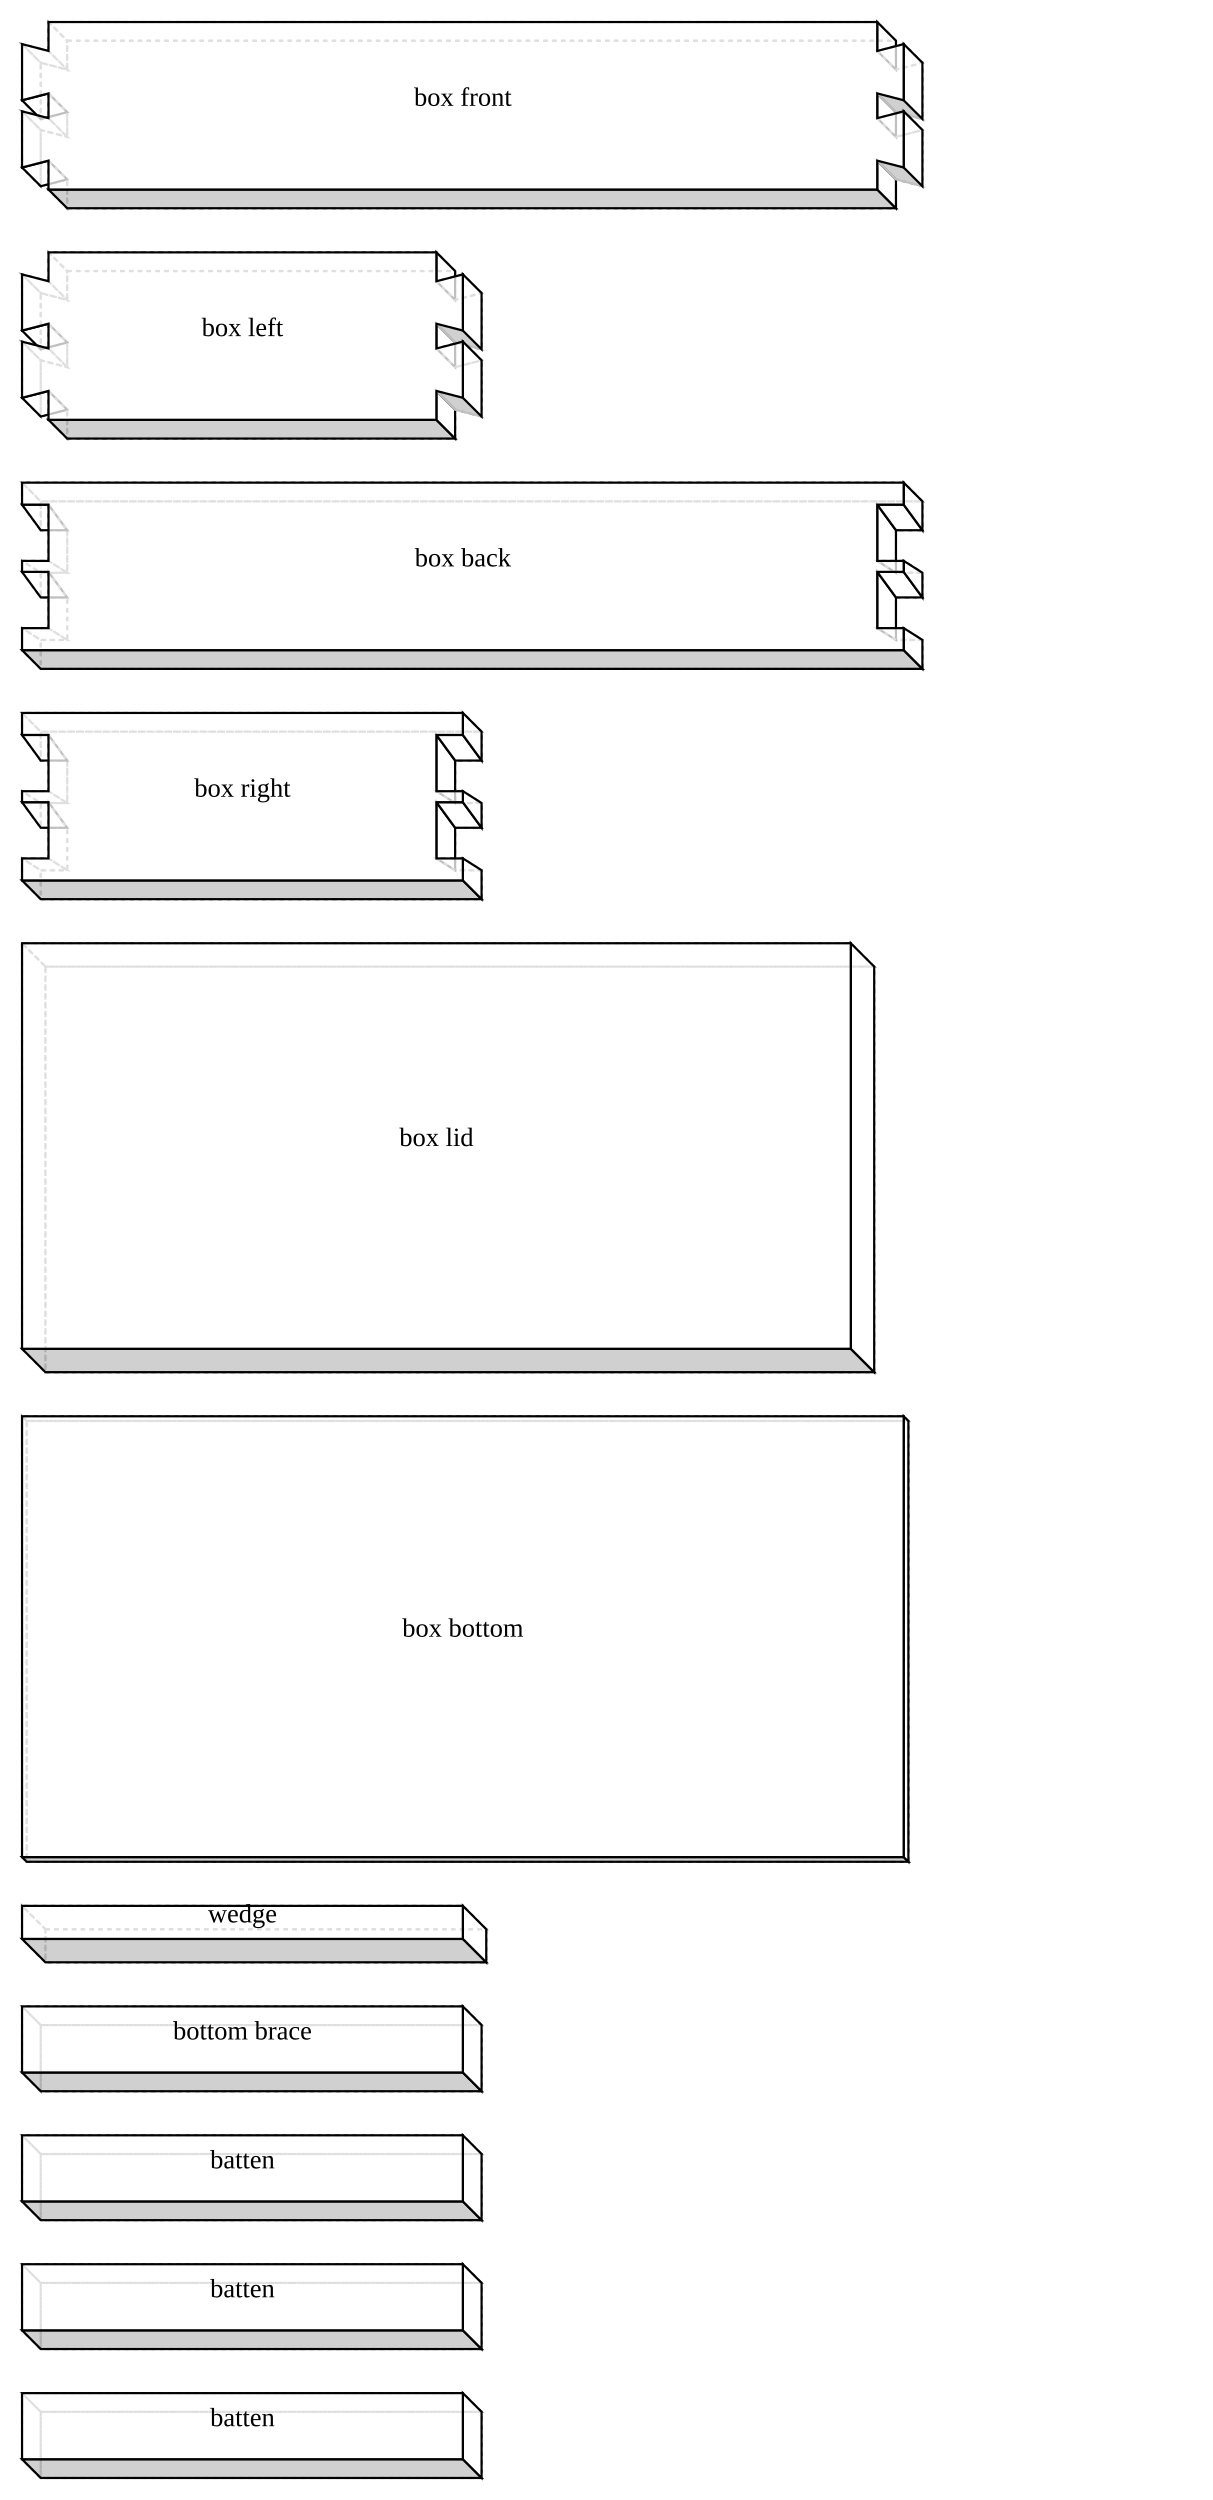
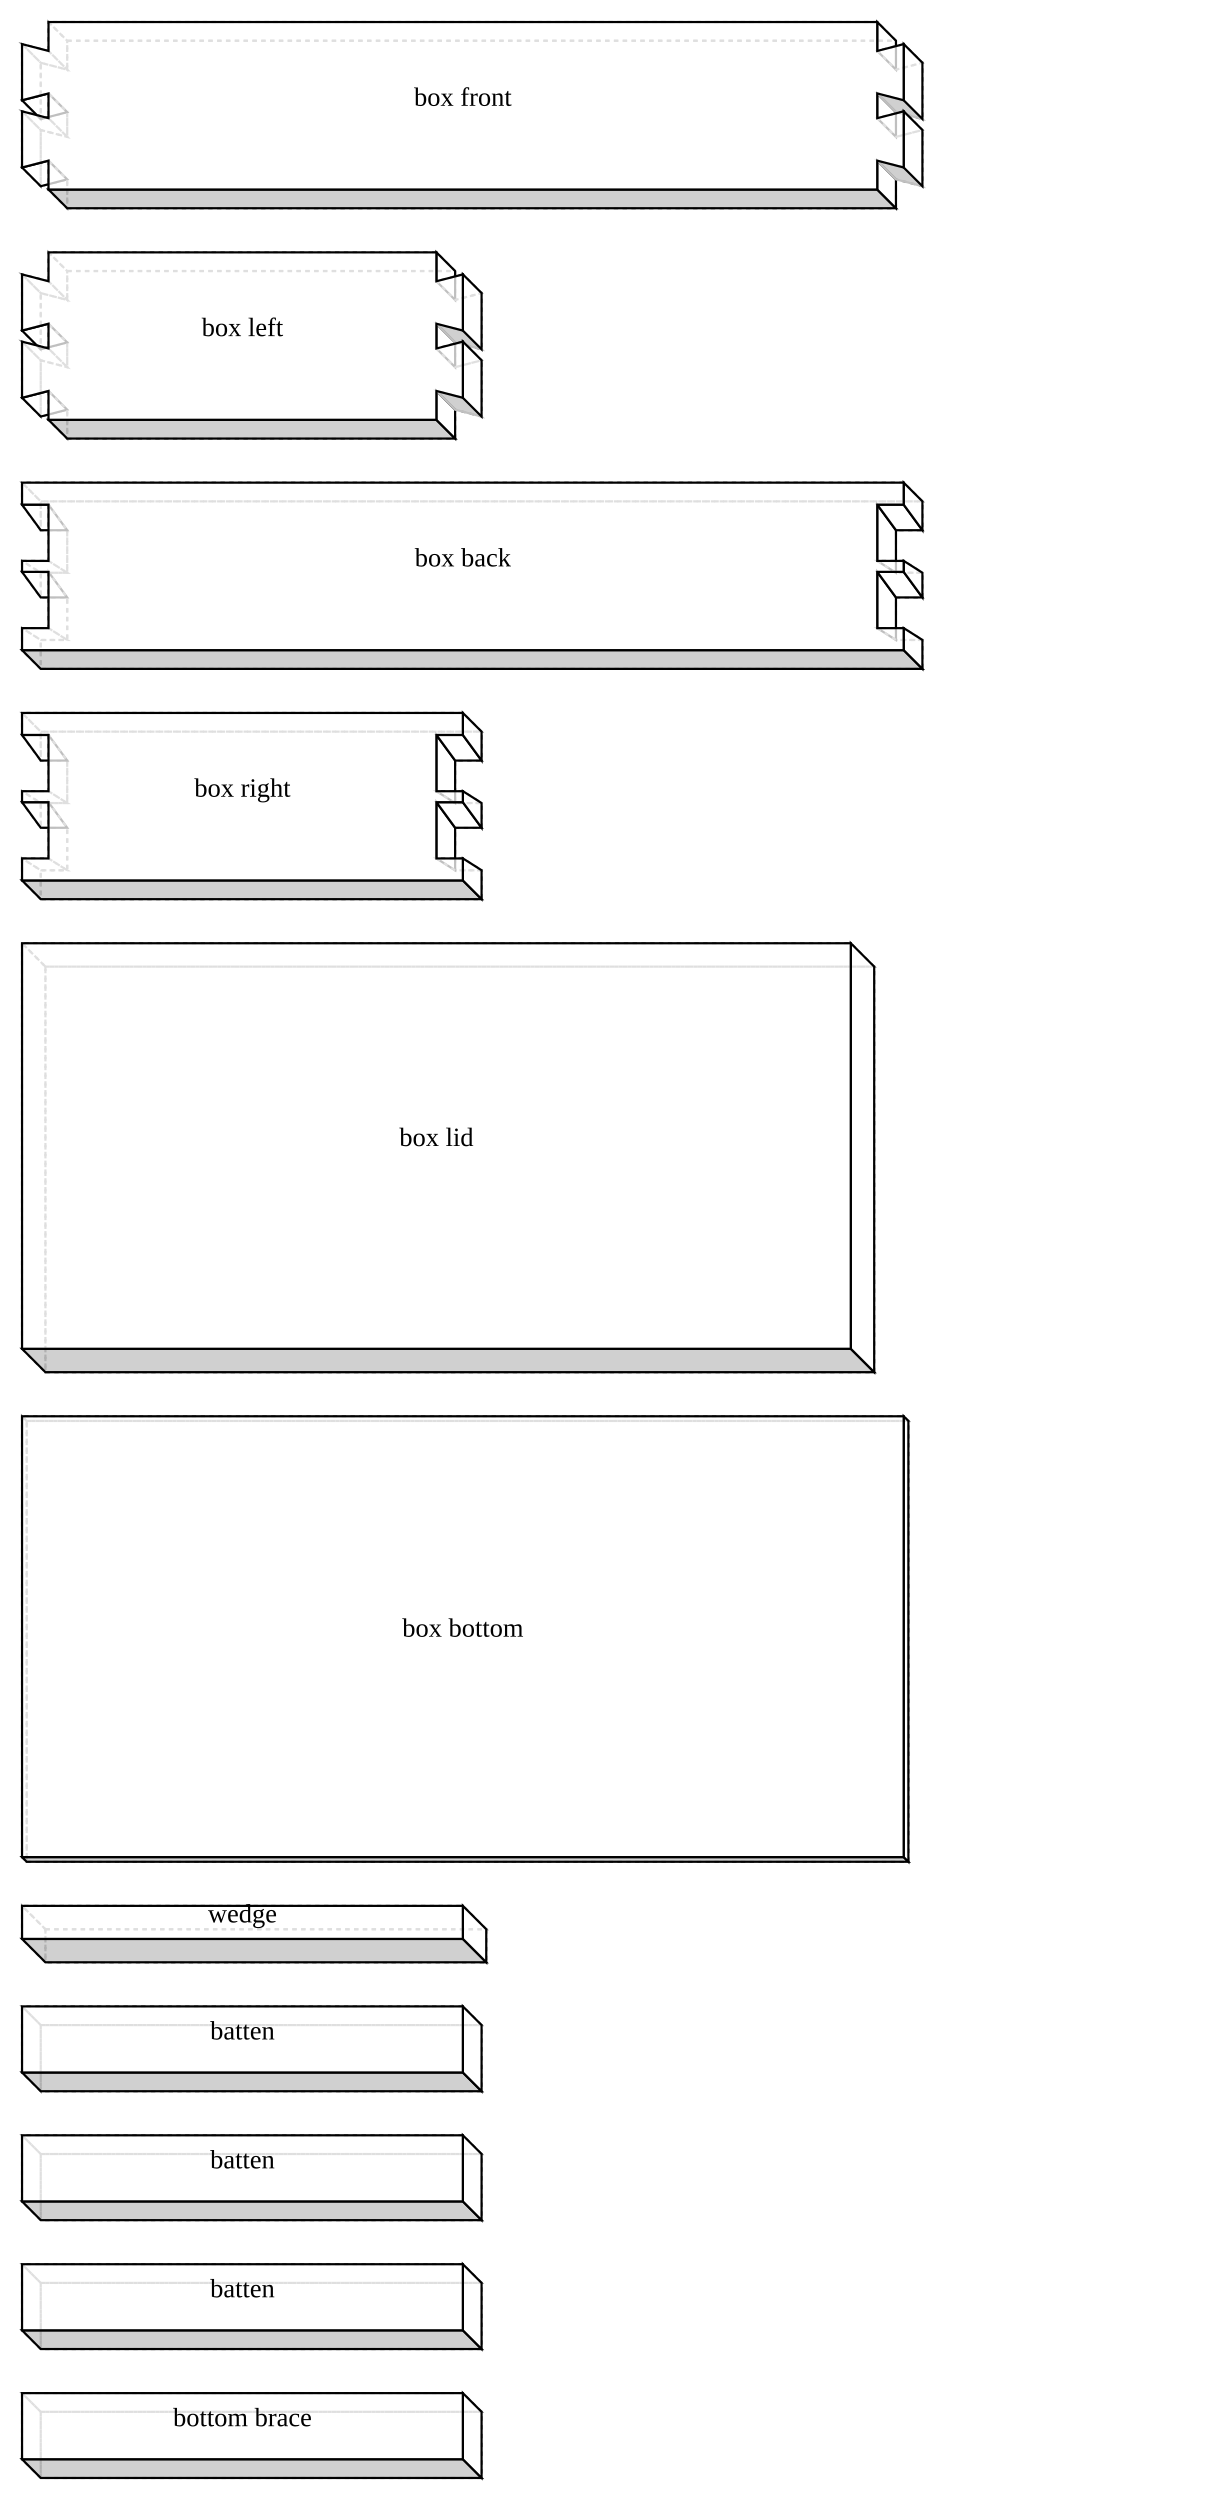
<svg xmlns="http://www.w3.org/2000/svg" width="1100" viewBox="0 0 550 1134.217">
  <polygon fill="none" stroke-width="1" stroke-dasharray="2" stroke="gray" points="406.475,94.485 406.475,81.369 418.485,84.473 418.485,58.998 406.475,62.101 406.475,50.869 418.485,53.973 418.485,53.973 418.485,28.498 418.485,28.498 406.475,31.601 406.475,18.485 30.495,18.485 30.495,31.601 18.485,28.498 18.485,28.498 18.485,53.973 18.485,53.973 30.495,50.869 30.495,62.101 18.485,58.998 18.485,84.473 30.495,81.369 30.495,94.485 30.495,94.485 406.475,94.485" />
  <polygon fill="none" stroke-width="1" stroke-dasharray="2" stroke="gray" points="10.0,19.99 10.0,45.51 18.485,53.995 18.485,28.475 10.0,19.99" />
  <polygon fill="none" stroke-width="1" stroke-dasharray="2" stroke="gray" points="10.0,50.49 10.0,76.01 18.485,84.495 18.485,58.975 10.0,50.49" />
  <polygon fill="none" stroke-width="1" stroke-dasharray="2" stroke="gray" points="18.485,28.485 30.485,31.591 22.0,23.106 10.0,20.0" />
  <polygon fill="rgba(255,255,255,0.75)" stroke-width="1" stroke-dasharray="" stroke="black" points="10.0,45.5 22.0,42.394 30.485,50.879 18.485,53.985" />
  <polygon fill="none" stroke-width="1" stroke-dasharray="2" stroke="gray" points="18.485,58.985 30.485,62.091 22.0,53.606 10.0,50.5" />
  <polygon fill="rgba(255,255,255,0.75)" stroke-width="1" stroke-dasharray="" stroke="black" points="10.0,76.0 22.0,72.894 30.485,81.379 18.485,84.485" />
  <polygon fill="none" stroke-width="1" stroke-dasharray="2" stroke="gray" points="22.0,23.116 30.485,31.601 30.485,18.485 22.0,10.0 22.0,23.116" />
  <polygon fill="none" stroke-width="1" stroke-dasharray="2" stroke="gray" points="22.0,42.384 22.0,53.616 30.485,62.101 30.485,50.869 22.0,42.384" />
  <polygon fill="none" stroke-width="1" stroke-dasharray="2" stroke="gray" points="22.0,72.884 22.0,86.0 30.485,94.485 30.485,81.369 22.0,72.884" />
  <polygon fill="none" stroke-width="1" stroke-dasharray="2" stroke="gray" points="397.99,10.0 22.01,10.0 22.01,10.0 30.495,18.485 406.475,18.485 397.99,10.0" />
  <polygon fill="rgba(192,192,192,0.75)" stroke-width="1" stroke-dasharray="" stroke="black" points="397.99,86.0 406.475,94.485 30.495,94.485 22.01,86.0 22.01,86.0 397.99,86.0" />
  <polygon fill="rgba(255,255,255,0.75)" stroke-width="1" stroke-dasharray="" stroke="black" points="406.485,31.601 398.0,23.116 398.0,10.0 406.485,18.485 406.485,31.601" />
  <polygon fill="rgba(255,255,255,0.75)" stroke-width="1" stroke-dasharray="" stroke="black" points="406.485,50.869 406.485,62.101 398.0,53.616 398.0,42.384 406.485,50.869" />
  <polygon fill="rgba(255,255,255,0.75)" stroke-width="1" stroke-dasharray="" stroke="black" points="406.485,81.369 406.485,94.485 398.0,86.0 398.0,72.884 406.485,81.369" />
  <polygon fill="none" stroke-width="1" stroke-dasharray="2" stroke="gray" points="410.0,20.0 398.0,23.106 406.485,31.591 418.485,28.485" />
  <polygon fill="rgba(192,192,192,0.75)" stroke-width="1" stroke-dasharray="" stroke="silver" points="418.485,53.985 406.485,50.879 398.0,42.394 410.0,45.5" />
  <polygon fill="none" stroke-width="1" stroke-dasharray="2" stroke="gray" points="410.0,50.5 398.0,53.606 406.485,62.091 418.485,58.985" />
  <polygon fill="rgba(192,192,192,0.75)" stroke-width="1" stroke-dasharray="" stroke="silver" points="418.485,84.485 406.485,81.379 398.0,72.894 410.0,76.0" />
  <polygon fill="rgba(255,255,255,0.75)" stroke-width="1" stroke-dasharray="" stroke="black" points="418.485,28.475 418.485,53.995 410.0,45.51 410.0,19.99 418.485,28.475" />
  <polygon fill="rgba(255,255,255,0.75)" stroke-width="1" stroke-dasharray="" stroke="black" points="418.485,58.975 418.485,84.495 410.0,76.01 410.0,50.49 418.485,58.975" />
  <polygon fill="rgba(255,255,255,0.75)" stroke-width="1" stroke-dasharray="" stroke="black" points="410.0,75.987 397.99,72.884 397.99,86.0 22.01,86.0 22.01,72.884 10.0,75.987 10.0,75.987 10.0,50.513 10.0,50.513 22.01,53.616 22.01,42.384 10.0,45.487 10.0,20.013 22.01,23.116 22.01,10.0 22.01,10.0 397.99,10.0 397.99,10.0 397.99,23.116 410.0,20.013 410.0,45.487 397.99,42.384 397.99,53.616 410.0,50.513 410.0,50.513 410.0,75.987" />
  <text style="" text-anchor="middle" x="210.0" y="48.0" fill="black">box front</text>
  <polygon fill="none" stroke-width="1" stroke-dasharray="2" stroke="gray" points="206.475,198.971 206.475,185.855 218.485,188.958 218.485,163.483 206.475,166.586 206.475,155.355 218.485,158.458 218.485,158.458 218.485,132.983 218.485,132.983 206.475,136.086 206.475,122.971 30.495,122.971 30.495,136.086 18.485,132.983 18.485,132.983 18.485,158.458 18.485,158.458 30.495,155.355 30.495,166.586 18.485,163.483 18.485,188.958 30.495,185.855 30.495,198.971 30.495,198.971 206.475,198.971" />
  <polygon fill="none" stroke-width="1" stroke-dasharray="2" stroke="gray" points="10.0,124.475 10.0,149.995 18.485,158.481 18.485,132.961 10.0,124.475" />
  <polygon fill="none" stroke-width="1" stroke-dasharray="2" stroke="gray" points="10.0,154.975 10.0,180.495 18.485,188.981 18.485,163.461 10.0,154.975" />
  <polygon fill="none" stroke-width="1" stroke-dasharray="2" stroke="gray" points="18.485,132.971 30.485,136.076 22.0,127.591 10.0,124.485" />
  <polygon fill="rgba(255,255,255,0.75)" stroke-width="1" stroke-dasharray="" stroke="black" points="10.0,149.985 22.0,146.879 30.485,155.365 18.485,158.471" />
  <polygon fill="none" stroke-width="1" stroke-dasharray="2" stroke="gray" points="18.485,163.471 30.485,166.576 22.0,158.091 10.0,154.985" />
  <polygon fill="rgba(255,255,255,0.75)" stroke-width="1" stroke-dasharray="" stroke="black" points="10.0,180.485 22.0,177.379 30.485,185.865 18.485,188.971" />
  <polygon fill="none" stroke-width="1" stroke-dasharray="2" stroke="gray" points="22.0,127.601 30.485,136.086 30.485,122.971 22.0,114.485 22.0,127.601" />
  <polygon fill="none" stroke-width="1" stroke-dasharray="2" stroke="gray" points="22.0,146.869 22.0,158.101 30.485,166.586 30.485,155.355 22.0,146.869" />
  <polygon fill="none" stroke-width="1" stroke-dasharray="2" stroke="gray" points="22.0,177.369 22.0,190.485 30.485,198.971 30.485,185.855 22.0,177.369" />
  <polygon fill="none" stroke-width="1" stroke-dasharray="2" stroke="gray" points="197.99,114.485 22.01,114.485 22.01,114.485 30.495,122.971 206.475,122.971 197.99,114.485" />
  <polygon fill="rgba(192,192,192,0.75)" stroke-width="1" stroke-dasharray="" stroke="black" points="197.99,190.485 206.475,198.971 30.495,198.971 22.01,190.485 22.01,190.485 197.99,190.485" />
  <polygon fill="rgba(255,255,255,0.75)" stroke-width="1" stroke-dasharray="" stroke="black" points="206.485,136.086 198.0,127.601 198.0,114.485 206.485,122.971 206.485,136.086" />
  <polygon fill="rgba(255,255,255,0.75)" stroke-width="1" stroke-dasharray="" stroke="black" points="206.485,155.355 206.485,166.586 198.0,158.101 198.0,146.869 206.485,155.355" />
  <polygon fill="rgba(255,255,255,0.75)" stroke-width="1" stroke-dasharray="" stroke="black" points="206.485,185.855 206.485,198.971 198.0,190.485 198.0,177.369 206.485,185.855" />
  <polygon fill="none" stroke-width="1" stroke-dasharray="2" stroke="gray" points="210.0,124.485 198.0,127.591 206.485,136.076 218.485,132.971" />
  <polygon fill="rgba(192,192,192,0.75)" stroke-width="1" stroke-dasharray="" stroke="silver" points="218.485,158.471 206.485,155.365 198.0,146.879 210.0,149.985" />
  <polygon fill="none" stroke-width="1" stroke-dasharray="2" stroke="gray" points="210.0,154.985 198.0,158.091 206.485,166.576 218.485,163.471" />
  <polygon fill="rgba(192,192,192,0.75)" stroke-width="1" stroke-dasharray="" stroke="silver" points="218.485,188.971 206.485,185.865 198.0,177.379 210.0,180.485" />
  <polygon fill="rgba(255,255,255,0.75)" stroke-width="1" stroke-dasharray="" stroke="black" points="218.485,132.961 218.485,158.481 210.0,149.995 210.0,124.475 218.485,132.961" />
  <polygon fill="rgba(255,255,255,0.75)" stroke-width="1" stroke-dasharray="" stroke="black" points="218.485,163.461 218.485,188.981 210.0,180.495 210.0,154.975 218.485,163.461" />
  <polygon fill="rgba(255,255,255,0.75)" stroke-width="1" stroke-dasharray="" stroke="black" points="210.0,180.473 197.99,177.369 197.99,190.485 22.01,190.485 22.01,177.369 10.0,180.473 10.0,180.473 10.0,154.998 10.0,154.998 22.01,158.101 22.01,146.869 10.0,149.973 10.0,124.498 22.01,127.601 22.01,114.485 22.01,114.485 197.99,114.485 197.99,114.485 197.99,127.601 210.0,124.498 210.0,149.973 197.99,146.869 197.99,158.101 210.0,154.998 210.0,154.998 210.0,180.473" />
  <text style="" text-anchor="middle" x="110.0" y="152.485" fill="black">box left</text>
  <polygon fill="none" stroke-width="1" stroke-dasharray="2" stroke="gray" points="418.485,271.052 418.485,259.86 418.485,259.86 406.475,259.86 406.475,240.552 418.485,240.552 418.485,227.456 18.485,227.456 18.485,240.552 18.485,240.552 30.495,240.552 30.495,259.86 18.485,259.86 18.485,271.052 30.495,271.052 30.495,290.36 18.485,290.36 18.485,290.36 18.485,303.456 418.485,303.456 418.485,290.36 406.475,290.36 406.475,271.052 418.485,271.052" />
  <polygon fill="none" stroke-width="1" stroke-dasharray="2" stroke="gray" points="10.0,228.983 18.485,240.569 18.485,227.456 10.0,218.971 10.0,228.983" />
  <polygon fill="none" stroke-width="1" stroke-dasharray="2" stroke="gray" points="10.0,254.458 10.0,259.483 18.485,271.069 18.485,259.843 10.0,254.458" />
  <polygon fill="none" stroke-width="1" stroke-dasharray="2" stroke="gray" points="10.0,284.958 10.0,294.971 18.485,303.456 18.485,290.343 10.0,284.958" />
  <polygon fill="rgba(255,255,255,0.75)" stroke-width="1" stroke-dasharray="" stroke="black" points="10.0,228.971 22.0,228.971 30.485,240.562 18.485,240.562" />
  <polygon fill="none" stroke-width="1" stroke-dasharray="2" stroke="gray" points="18.485,259.85 30.485,259.85 22.0,254.471 10.0,254.471" />
  <polygon fill="rgba(255,255,255,0.75)" stroke-width="1" stroke-dasharray="" stroke="black" points="10.0,259.471 22.0,259.471 30.485,271.062 18.485,271.062" />
  <polygon fill="none" stroke-width="1" stroke-dasharray="2" stroke="gray" points="18.485,290.35 30.485,290.35 22.0,284.971 10.0,284.971" />
  <polygon fill="none" stroke-width="1" stroke-dasharray="2" stroke="gray" points="22.0,228.963 22.0,254.478 30.485,259.863 30.485,240.549 22.0,228.963" />
  <polygon fill="none" stroke-width="1" stroke-dasharray="2" stroke="gray" points="22.0,259.463 22.0,284.978 30.485,290.363 30.485,271.049 22.0,259.463" />
  <polygon fill="none" stroke-width="1" stroke-dasharray="2" stroke="gray" points="18.485,227.456 418.485,227.456 410.0,218.971 10.0,218.971" />
  <polygon fill="rgba(192,192,192,0.75)" stroke-width="1" stroke-dasharray="" stroke="black" points="10.0,294.971 410.0,294.971 418.485,303.456 18.485,303.456" />
  <polygon fill="rgba(255,255,255,0.75)" stroke-width="1" stroke-dasharray="" stroke="black" points="406.485,240.549 406.485,259.863 398.0,254.478 398.0,228.963 406.485,240.549" />
  <polygon fill="rgba(255,255,255,0.75)" stroke-width="1" stroke-dasharray="" stroke="black" points="406.485,271.049 406.485,290.363 398.0,284.978 398.0,259.463 406.485,271.049" />
  <polygon fill="rgba(255,255,255,0.75)" stroke-width="1" stroke-dasharray="" stroke="black" points="418.485,240.562 406.485,240.562 398.0,228.971 410.0,228.971" />
  <polygon fill="none" stroke-width="1" stroke-dasharray="2" stroke="gray" points="410.0,254.471 398.0,254.471 406.485,259.85 418.485,259.85" />
  <polygon fill="rgba(255,255,255,0.75)" stroke-width="1" stroke-dasharray="" stroke="black" points="418.485,271.062 406.485,271.062 398.0,259.471 410.0,259.471" />
  <polygon fill="none" stroke-width="1" stroke-dasharray="2" stroke="gray" points="410.0,284.971 398.0,284.971 406.485,290.35 418.485,290.35" />
  <polygon fill="rgba(255,255,255,0.75)" stroke-width="1" stroke-dasharray="" stroke="black" points="418.485,240.569 410.0,228.983 410.0,218.971 418.485,227.456 418.485,240.569" />
  <polygon fill="rgba(255,255,255,0.75)" stroke-width="1" stroke-dasharray="" stroke="black" points="418.485,259.843 418.485,271.069 410.0,259.483 410.0,254.458 418.485,259.843" />
  <polygon fill="rgba(255,255,255,0.75)" stroke-width="1" stroke-dasharray="" stroke="black" points="418.485,290.343 418.485,303.456 410.0,294.971 410.0,284.958 418.485,290.343" />
  <polygon fill="rgba(255,255,255,0.75)" stroke-width="1" stroke-dasharray="" stroke="black" points="410.0,284.981 410.0,294.971 10.0,294.971 10.0,284.981 22.01,284.981 22.01,259.461 10.0,259.461 10.0,259.461 10.0,254.481 10.0,254.481 22.01,254.481 22.01,228.961 10.0,228.961 10.0,218.971 410.0,218.971 410.0,228.961 410.0,228.961 397.99,228.961 397.99,254.481 410.0,254.481 410.0,259.461 397.99,259.461 397.99,284.981 410.0,284.981" />
  <text style="" text-anchor="middle" x="210.0" y="256.971" fill="black">box back</text>
  <polygon fill="none" stroke-width="1" stroke-dasharray="2" stroke="gray" points="218.485,375.537 218.485,364.345 218.485,364.345 206.475,364.345 206.475,345.037 218.485,345.037 218.485,331.941 18.485,331.941 18.485,345.037 18.485,345.037 30.495,345.037 30.495,364.345 18.485,364.345 18.485,375.537 30.495,375.537 30.495,394.845 18.485,394.845 18.485,394.845 18.485,407.941 218.485,407.941 218.485,394.845 206.475,394.845 206.475,375.537 218.485,375.537" />
  <polygon fill="none" stroke-width="1" stroke-dasharray="2" stroke="gray" points="10.0,333.468 18.485,345.054 18.485,331.941 10.0,323.456 10.0,333.468" />
  <polygon fill="none" stroke-width="1" stroke-dasharray="2" stroke="gray" points="10.0,358.943 10.0,363.968 18.485,375.554 18.485,364.328 10.0,358.943" />
  <polygon fill="none" stroke-width="1" stroke-dasharray="2" stroke="gray" points="10.0,389.443 10.0,399.456 18.485,407.941 18.485,394.828 10.0,389.443" />
  <polygon fill="rgba(255,255,255,0.75)" stroke-width="1" stroke-dasharray="" stroke="black" points="10.0,333.456 22.0,333.456 30.485,345.047 18.485,345.047" />
  <polygon fill="none" stroke-width="1" stroke-dasharray="2" stroke="gray" points="18.485,364.335 30.485,364.335 22.0,358.956 10.0,358.956" />
  <polygon fill="rgba(255,255,255,0.75)" stroke-width="1" stroke-dasharray="" stroke="black" points="10.0,363.956 22.0,363.956 30.485,375.547 18.485,375.547" />
  <polygon fill="none" stroke-width="1" stroke-dasharray="2" stroke="gray" points="18.485,394.835 30.485,394.835 22.0,389.456 10.0,389.456" />
  <polygon fill="none" stroke-width="1" stroke-dasharray="2" stroke="gray" points="22.0,333.448 22.0,358.963 30.485,364.348 30.485,345.034 22.0,333.448" />
  <polygon fill="none" stroke-width="1" stroke-dasharray="2" stroke="gray" points="22.0,363.948 22.0,389.463 30.485,394.848 30.485,375.534 22.0,363.948" />
  <polygon fill="none" stroke-width="1" stroke-dasharray="2" stroke="gray" points="18.485,331.941 218.485,331.941 210.0,323.456 10.0,323.456" />
  <polygon fill="rgba(192,192,192,0.75)" stroke-width="1" stroke-dasharray="" stroke="black" points="10.0,399.456 210.0,399.456 218.485,407.941 18.485,407.941" />
  <polygon fill="rgba(255,255,255,0.75)" stroke-width="1" stroke-dasharray="" stroke="black" points="206.485,345.034 206.485,364.348 198.0,358.963 198.0,333.448 206.485,345.034" />
  <polygon fill="rgba(255,255,255,0.75)" stroke-width="1" stroke-dasharray="" stroke="black" points="206.485,375.534 206.485,394.848 198.0,389.463 198.0,363.948 206.485,375.534" />
  <polygon fill="rgba(255,255,255,0.75)" stroke-width="1" stroke-dasharray="" stroke="black" points="218.485,345.047 206.485,345.047 198.0,333.456 210.0,333.456" />
  <polygon fill="none" stroke-width="1" stroke-dasharray="2" stroke="gray" points="210.0,358.956 198.0,358.956 206.485,364.335 218.485,364.335" />
  <polygon fill="rgba(255,255,255,0.75)" stroke-width="1" stroke-dasharray="" stroke="black" points="218.485,375.547 206.485,375.547 198.0,363.956 210.0,363.956" />
  <polygon fill="none" stroke-width="1" stroke-dasharray="2" stroke="gray" points="210.0,389.456 198.0,389.456 206.485,394.835 218.485,394.835" />
  <polygon fill="rgba(255,255,255,0.75)" stroke-width="1" stroke-dasharray="" stroke="black" points="218.485,345.054 210.0,333.468 210.0,323.456 218.485,331.941 218.485,345.054" />
  <polygon fill="rgba(255,255,255,0.75)" stroke-width="1" stroke-dasharray="" stroke="black" points="218.485,364.328 218.485,375.554 210.0,363.968 210.0,358.943 218.485,364.328" />
  <polygon fill="rgba(255,255,255,0.75)" stroke-width="1" stroke-dasharray="" stroke="black" points="218.485,394.828 218.485,407.941 210.0,399.456 210.0,389.443 218.485,394.828" />
  <polygon fill="rgba(255,255,255,0.75)" stroke-width="1" stroke-dasharray="" stroke="black" points="210.0,389.466 210.0,399.456 10.0,399.456 10.0,389.466 22.01,389.466 22.01,363.946 10.0,363.946 10.0,363.946 10.0,358.966 10.0,358.966 22.01,358.966 22.01,333.446 10.0,333.446 10.0,323.456 210.0,323.456 210.0,333.446 210.0,333.446 197.99,333.446 197.99,358.966 210.0,358.966 210.0,363.946 197.99,363.946 197.99,389.466 210.0,389.466" />
  <text style="" text-anchor="middle" x="110.0" y="361.456" fill="black">box right</text>
  <polygon fill="none" stroke-width="1" stroke-dasharray="2" stroke="gray" points="20.607,438.548 20.607,622.548 396.607,622.548 396.607,438.548" />
  <polygon fill="none" stroke-width="1" stroke-dasharray="2" stroke="gray" points="10.0,427.941 10.0,611.941 20.607,622.548 20.607,438.548" />
  <polygon fill="none" stroke-width="1" stroke-dasharray="2" stroke="gray" points="20.607,438.548 396.607,438.548 386.0,427.941 10.0,427.941" />
  <polygon fill="rgba(192,192,192,0.75)" stroke-width="1" stroke-dasharray="" stroke="black" points="10.0,611.941 386.0,611.941 396.607,622.548 20.607,622.548" />
  <polygon fill="rgba(255,255,255,0.75)" stroke-width="1" stroke-dasharray="" stroke="black" points="396.607,438.548 396.607,622.548 386.0,611.941 386.0,427.941" />
  <polygon fill="rgba(255,255,255,0.75)" stroke-width="1" stroke-dasharray="" stroke="black" points="10.0,427.941 386.0,427.941 386.0,611.941 10.0,611.941" />
  <text style="" text-anchor="middle" x="198.0" y="519.941" fill="black">box lid</text>
  <polygon fill="none" stroke-width="1" stroke-dasharray="2" stroke="gray" points="12.121,644.669 12.121,844.669 412.121,844.669 412.121,644.669" />
  <polygon fill="none" stroke-width="1" stroke-dasharray="2" stroke="gray" points="10.0,642.548 10.0,842.548 12.121,844.669 12.121,644.669" />
  <polygon fill="none" stroke-width="1" stroke-dasharray="2" stroke="gray" points="12.121,644.669 412.121,644.669 410.0,642.548 10.0,642.548" />
  <polygon fill="rgba(192,192,192,0.75)" stroke-width="1" stroke-dasharray="" stroke="black" points="10.0,842.548 410.0,842.548 412.121,844.669 12.121,844.669" />
  <polygon fill="rgba(255,255,255,0.75)" stroke-width="1" stroke-dasharray="" stroke="black" points="412.121,644.669 412.121,844.669 410.0,842.548 410.0,642.548" />
  <polygon fill="rgba(255,255,255,0.75)" stroke-width="1" stroke-dasharray="" stroke="black" points="10.0,642.548 410.0,642.548 410.0,842.548 10.0,842.548" />
  <text style="" text-anchor="middle" x="210.0" y="742.548" fill="black">box bottom</text>
  <polygon fill="none" stroke-width="1" stroke-dasharray="2" stroke="gray" points="20.607,875.276 20.607,890.276 220.607,890.276 220.607,875.276" />
  <polygon fill="none" stroke-width="1" stroke-dasharray="2" stroke="gray" points="10.0,864.669 10.0,879.669 20.607,890.276 20.607,875.276" />
  <polygon fill="none" stroke-width="1" stroke-dasharray="2" stroke="gray" points="20.607,875.276 220.607,875.276 210.0,864.669 10.0,864.669" />
  <polygon fill="rgba(192,192,192,0.75)" stroke-width="1" stroke-dasharray="" stroke="black" points="10.0,879.669 210.0,879.669 220.607,890.276 20.607,890.276" />
  <polygon fill="rgba(255,255,255,0.75)" stroke-width="1" stroke-dasharray="" stroke="black" points="220.607,875.276 220.607,890.276 210.0,879.669 210.0,864.669" />
  <polygon fill="rgba(255,255,255,0.75)" stroke-width="1" stroke-dasharray="" stroke="black" points="10.0,864.669 210.0,864.669 210.0,879.669 10.0,879.669" />
  <text style="" text-anchor="middle" x="110.0" y="872.169" fill="black">wedge</text>
  <polygon fill="none" stroke-width="1" stroke-dasharray="2" stroke="gray" points="18.485,918.761 18.485,948.761 218.485,948.761 218.485,918.761" />
  <polygon fill="none" stroke-width="1" stroke-dasharray="2" stroke="gray" points="10.0,910.276 10.0,940.276 18.485,948.761 18.485,918.761" />
  <polygon fill="none" stroke-width="1" stroke-dasharray="2" stroke="gray" points="18.485,918.761 218.485,918.761 210.0,910.276 10.0,910.276" />
  <polygon fill="rgba(192,192,192,0.75)" stroke-width="1" stroke-dasharray="" stroke="black" points="10.0,940.276 210.0,940.276 218.485,948.761 18.485,948.761" />
  <polygon fill="rgba(255,255,255,0.75)" stroke-width="1" stroke-dasharray="" stroke="black" points="218.485,918.761 218.485,948.761 210.0,940.276 210.0,910.276" />
  <polygon fill="rgba(255,255,255,0.75)" stroke-width="1" stroke-dasharray="" stroke="black" points="10.0,910.276 210.0,910.276 210.0,940.276 10.0,940.276" />
-   <text style="" text-anchor="middle" x="110.0" y="925.276" fill="black">bottom brace</text>
+   <text style="" text-anchor="middle" x="110.0" y="925.276" fill="black">batten</text>
  <polygon fill="none" stroke-width="1" stroke-dasharray="2" stroke="gray" points="18.485,977.246 18.485,1007.246 218.485,1007.246 218.485,977.246" />
  <polygon fill="none" stroke-width="1" stroke-dasharray="2" stroke="gray" points="10.0,968.761 10.0,998.761 18.485,1007.246 18.485,977.246" />
  <polygon fill="none" stroke-width="1" stroke-dasharray="2" stroke="gray" points="18.485,977.246 218.485,977.246 210.0,968.761 10.0,968.761" />
  <polygon fill="rgba(192,192,192,0.75)" stroke-width="1" stroke-dasharray="" stroke="black" points="10.0,998.761 210.0,998.761 218.485,1007.246 18.485,1007.246" />
  <polygon fill="rgba(255,255,255,0.75)" stroke-width="1" stroke-dasharray="" stroke="black" points="218.485,977.246 218.485,1007.246 210.0,998.761 210.0,968.761" />
  <polygon fill="rgba(255,255,255,0.75)" stroke-width="1" stroke-dasharray="" stroke="black" points="10.0,968.761 210.0,968.761 210.0,998.761 10.0,998.761" />
  <text style="" text-anchor="middle" x="110.0" y="983.761" fill="black">batten</text>
  <polygon fill="none" stroke-width="1" stroke-dasharray="2" stroke="gray" points="18.485,1035.731 18.485,1065.731 218.485,1065.731 218.485,1035.731" />
  <polygon fill="none" stroke-width="1" stroke-dasharray="2" stroke="gray" points="10.0,1027.246 10.0,1057.246 18.485,1065.731 18.485,1035.731" />
  <polygon fill="none" stroke-width="1" stroke-dasharray="2" stroke="gray" points="18.485,1035.731 218.485,1035.731 210.0,1027.246 10.0,1027.246" />
  <polygon fill="rgba(192,192,192,0.75)" stroke-width="1" stroke-dasharray="" stroke="black" points="10.0,1057.246 210.0,1057.246 218.485,1065.731 18.485,1065.731" />
  <polygon fill="rgba(255,255,255,0.75)" stroke-width="1" stroke-dasharray="" stroke="black" points="218.485,1035.731 218.485,1065.731 210.0,1057.246 210.0,1027.246" />
  <polygon fill="rgba(255,255,255,0.75)" stroke-width="1" stroke-dasharray="" stroke="black" points="10.0,1027.246 210.0,1027.246 210.0,1057.246 10.0,1057.246" />
  <text style="" text-anchor="middle" x="110.0" y="1042.246" fill="black">batten</text>
  <polygon fill="none" stroke-width="1" stroke-dasharray="2" stroke="gray" points="18.485,1094.217 18.485,1124.217 218.485,1124.217 218.485,1094.217" />
  <polygon fill="none" stroke-width="1" stroke-dasharray="2" stroke="gray" points="10.0,1085.731 10.0,1115.731 18.485,1124.217 18.485,1094.217" />
  <polygon fill="none" stroke-width="1" stroke-dasharray="2" stroke="gray" points="18.485,1094.217 218.485,1094.217 210.0,1085.731 10.0,1085.731" />
  <polygon fill="rgba(192,192,192,0.75)" stroke-width="1" stroke-dasharray="" stroke="black" points="10.0,1115.731 210.0,1115.731 218.485,1124.217 18.485,1124.217" />
  <polygon fill="rgba(255,255,255,0.75)" stroke-width="1" stroke-dasharray="" stroke="black" points="218.485,1094.217 218.485,1124.217 210.0,1115.731 210.0,1085.731" />
  <polygon fill="rgba(255,255,255,0.75)" stroke-width="1" stroke-dasharray="" stroke="black" points="10.0,1085.731 210.0,1085.731 210.0,1115.731 10.0,1115.731" />
-   <text style="" text-anchor="middle" x="110.0" y="1100.731" fill="black">batten</text>
+   <text style="" text-anchor="middle" x="110.0" y="1100.731" fill="black">bottom brace</text>
</svg>
